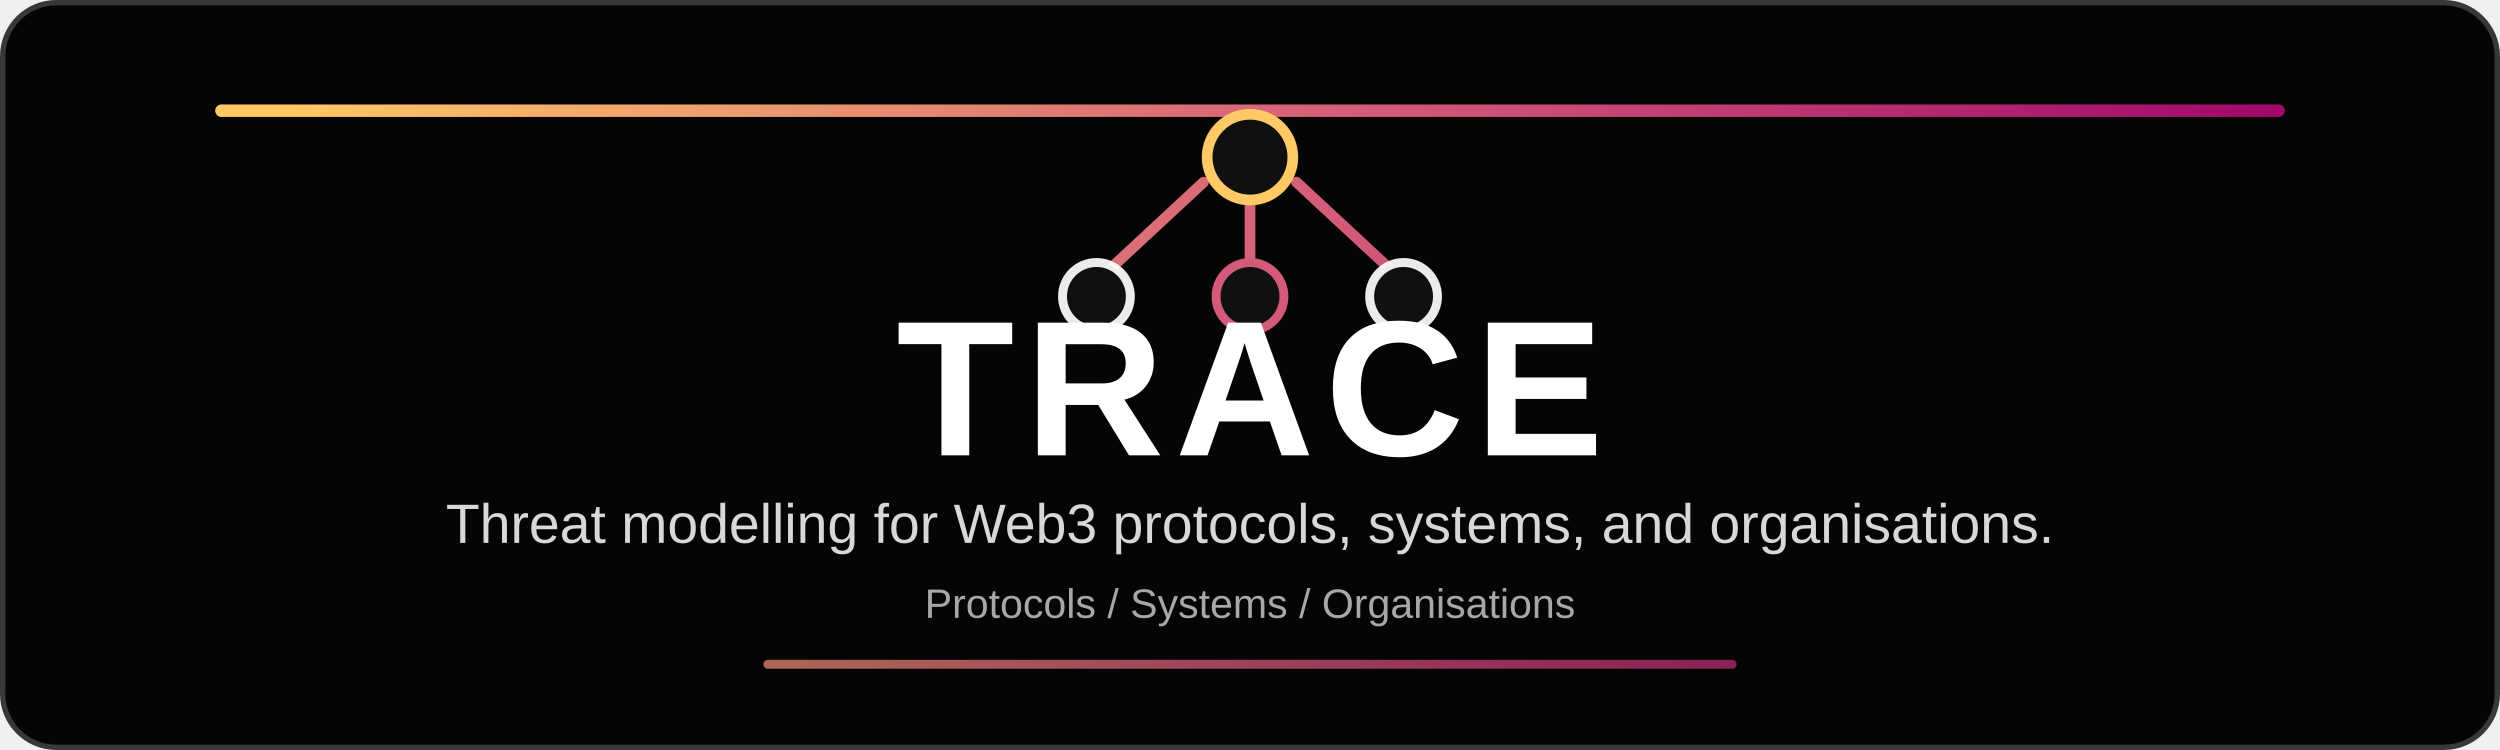
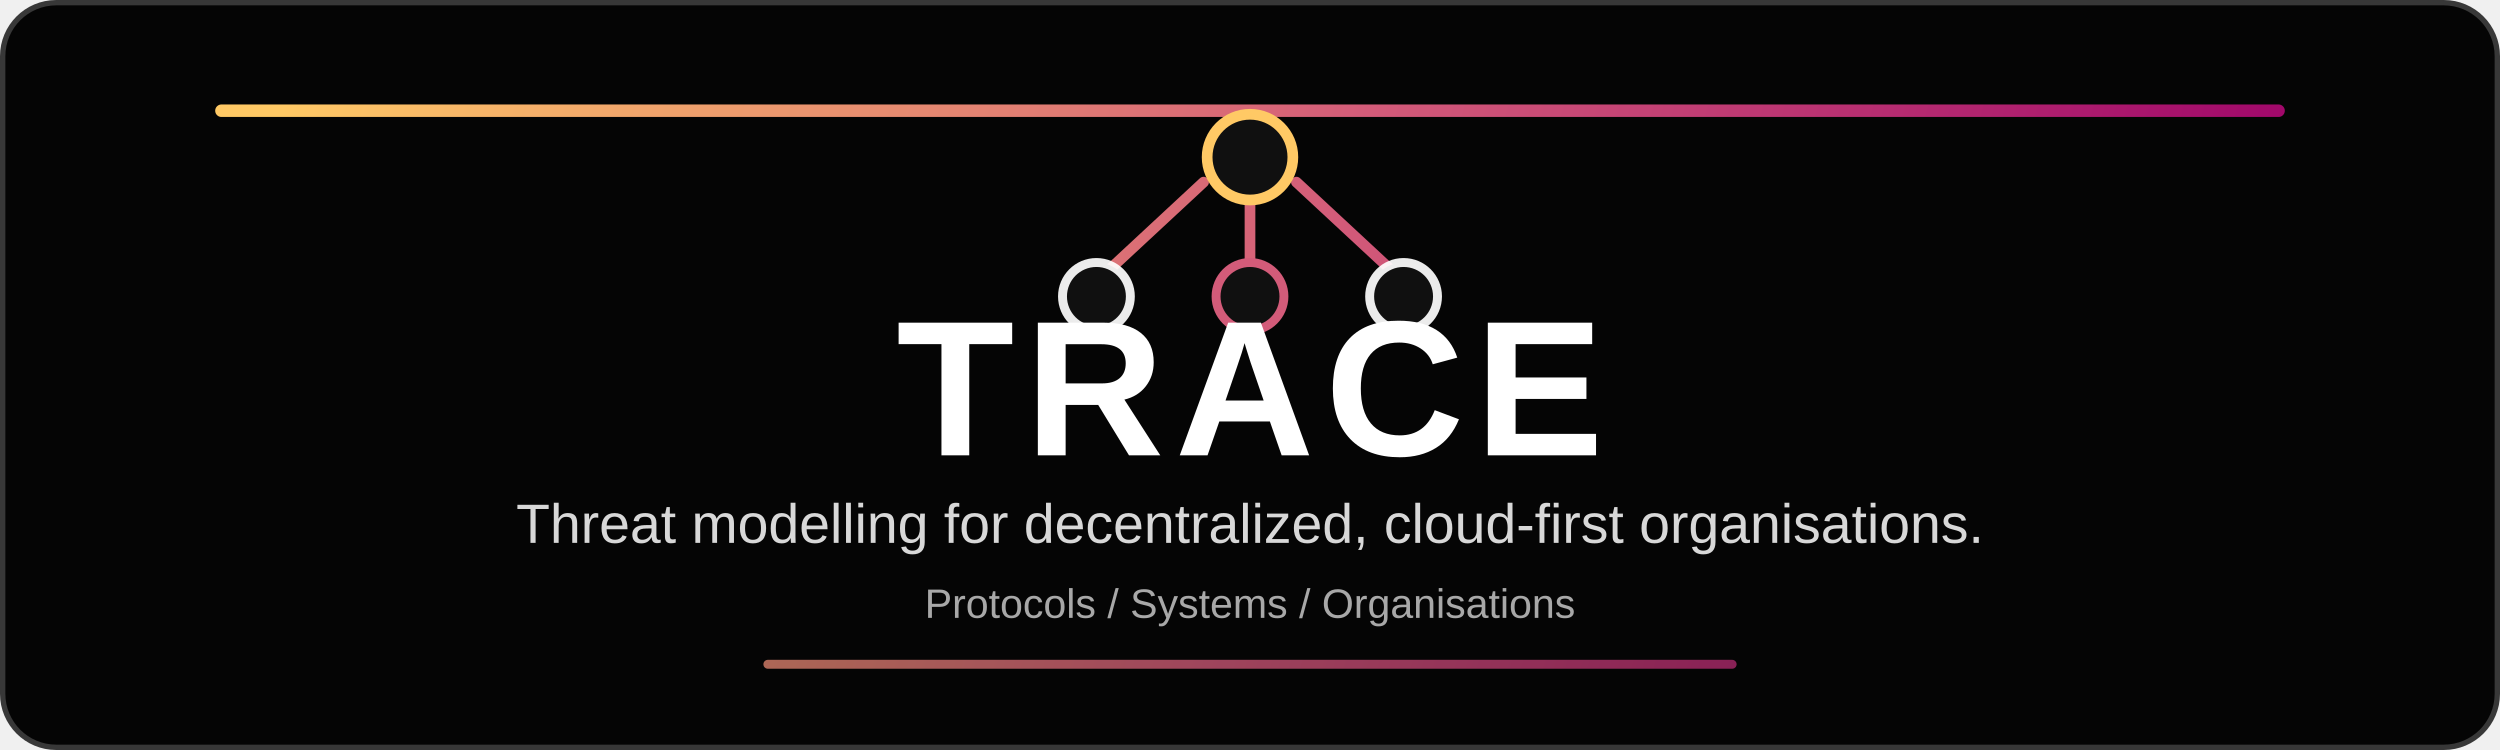
<svg xmlns="http://www.w3.org/2000/svg" width="1400" height="420" viewBox="0 0 1400 420" fill="none" role="img" aria-labelledby="title desc">
  <defs>
    <linearGradient id="oakAccent" x1="160" y1="52" x2="1240" y2="368" gradientUnits="userSpaceOnUse">
      <stop offset="0" stop-color="#FFC965" />
      <stop offset="0.52" stop-color="#D35B79" />
      <stop offset="1" stop-color="#9C0069" />
    </linearGradient>
  </defs>
  <rect x="1.5" y="1.5" width="1397" height="417" rx="30" fill="#050505" />
  <rect x="1.5" y="1.5" width="1397" height="417" rx="30" stroke="#383838" stroke-width="3" />
  <path d="M124 62H1276" stroke="url(#oakAccent)" stroke-width="7" stroke-linecap="round" />
  <g>
    <path d="M674 102L618 154" stroke="url(#oakAccent)" stroke-width="6" stroke-linecap="round" />
    <path d="M700 108V154" stroke="url(#oakAccent)" stroke-width="6" stroke-linecap="round" />
    <path d="M726 102L782 154" stroke="url(#oakAccent)" stroke-width="6" stroke-linecap="round" />
    <circle cx="700" cy="88" r="24" fill="#101010" stroke="#FFC965" stroke-width="6" />
    <circle cx="614" cy="166" r="19" fill="#101010" stroke="#FFFFFF" stroke-opacity="0.92" stroke-width="5" />
    <circle cx="700" cy="166" r="19" fill="#101010" stroke="#D35B79" stroke-width="5" />
    <circle cx="786" cy="166" r="19" fill="#101010" stroke="#FFFFFF" stroke-opacity="0.92" stroke-width="5" />
  </g>
  <text x="700" y="255" fill="#FFFFFF" font-family="Arial, Helvetica, sans-serif" font-size="108" font-weight="700" letter-spacing="6" text-anchor="middle">TRACE</text>
-   <text x="700" y="304" fill="#D8D8D8" font-family="Arial, Helvetica, sans-serif" font-size="31" font-weight="400" text-anchor="middle">Threat modelling for Web3 protocols, systems, and organisations.</text>
+   <text x="700" y="304" fill="#D8D8D8" font-family="Arial, Helvetica, sans-serif" font-size="31" font-weight="400" text-anchor="middle">Threat modelling for decentralized, cloud-first organisations.</text>
  <text x="700" y="346" fill="#A8A8A8" font-family="Arial, Helvetica, sans-serif" font-size="23" font-weight="400" text-anchor="middle">Protocols / Systems / Organisations</text>
  <path d="M430 372H970" stroke="url(#oakAccent)" stroke-width="5" stroke-linecap="round" opacity="0.75" />
</svg>
